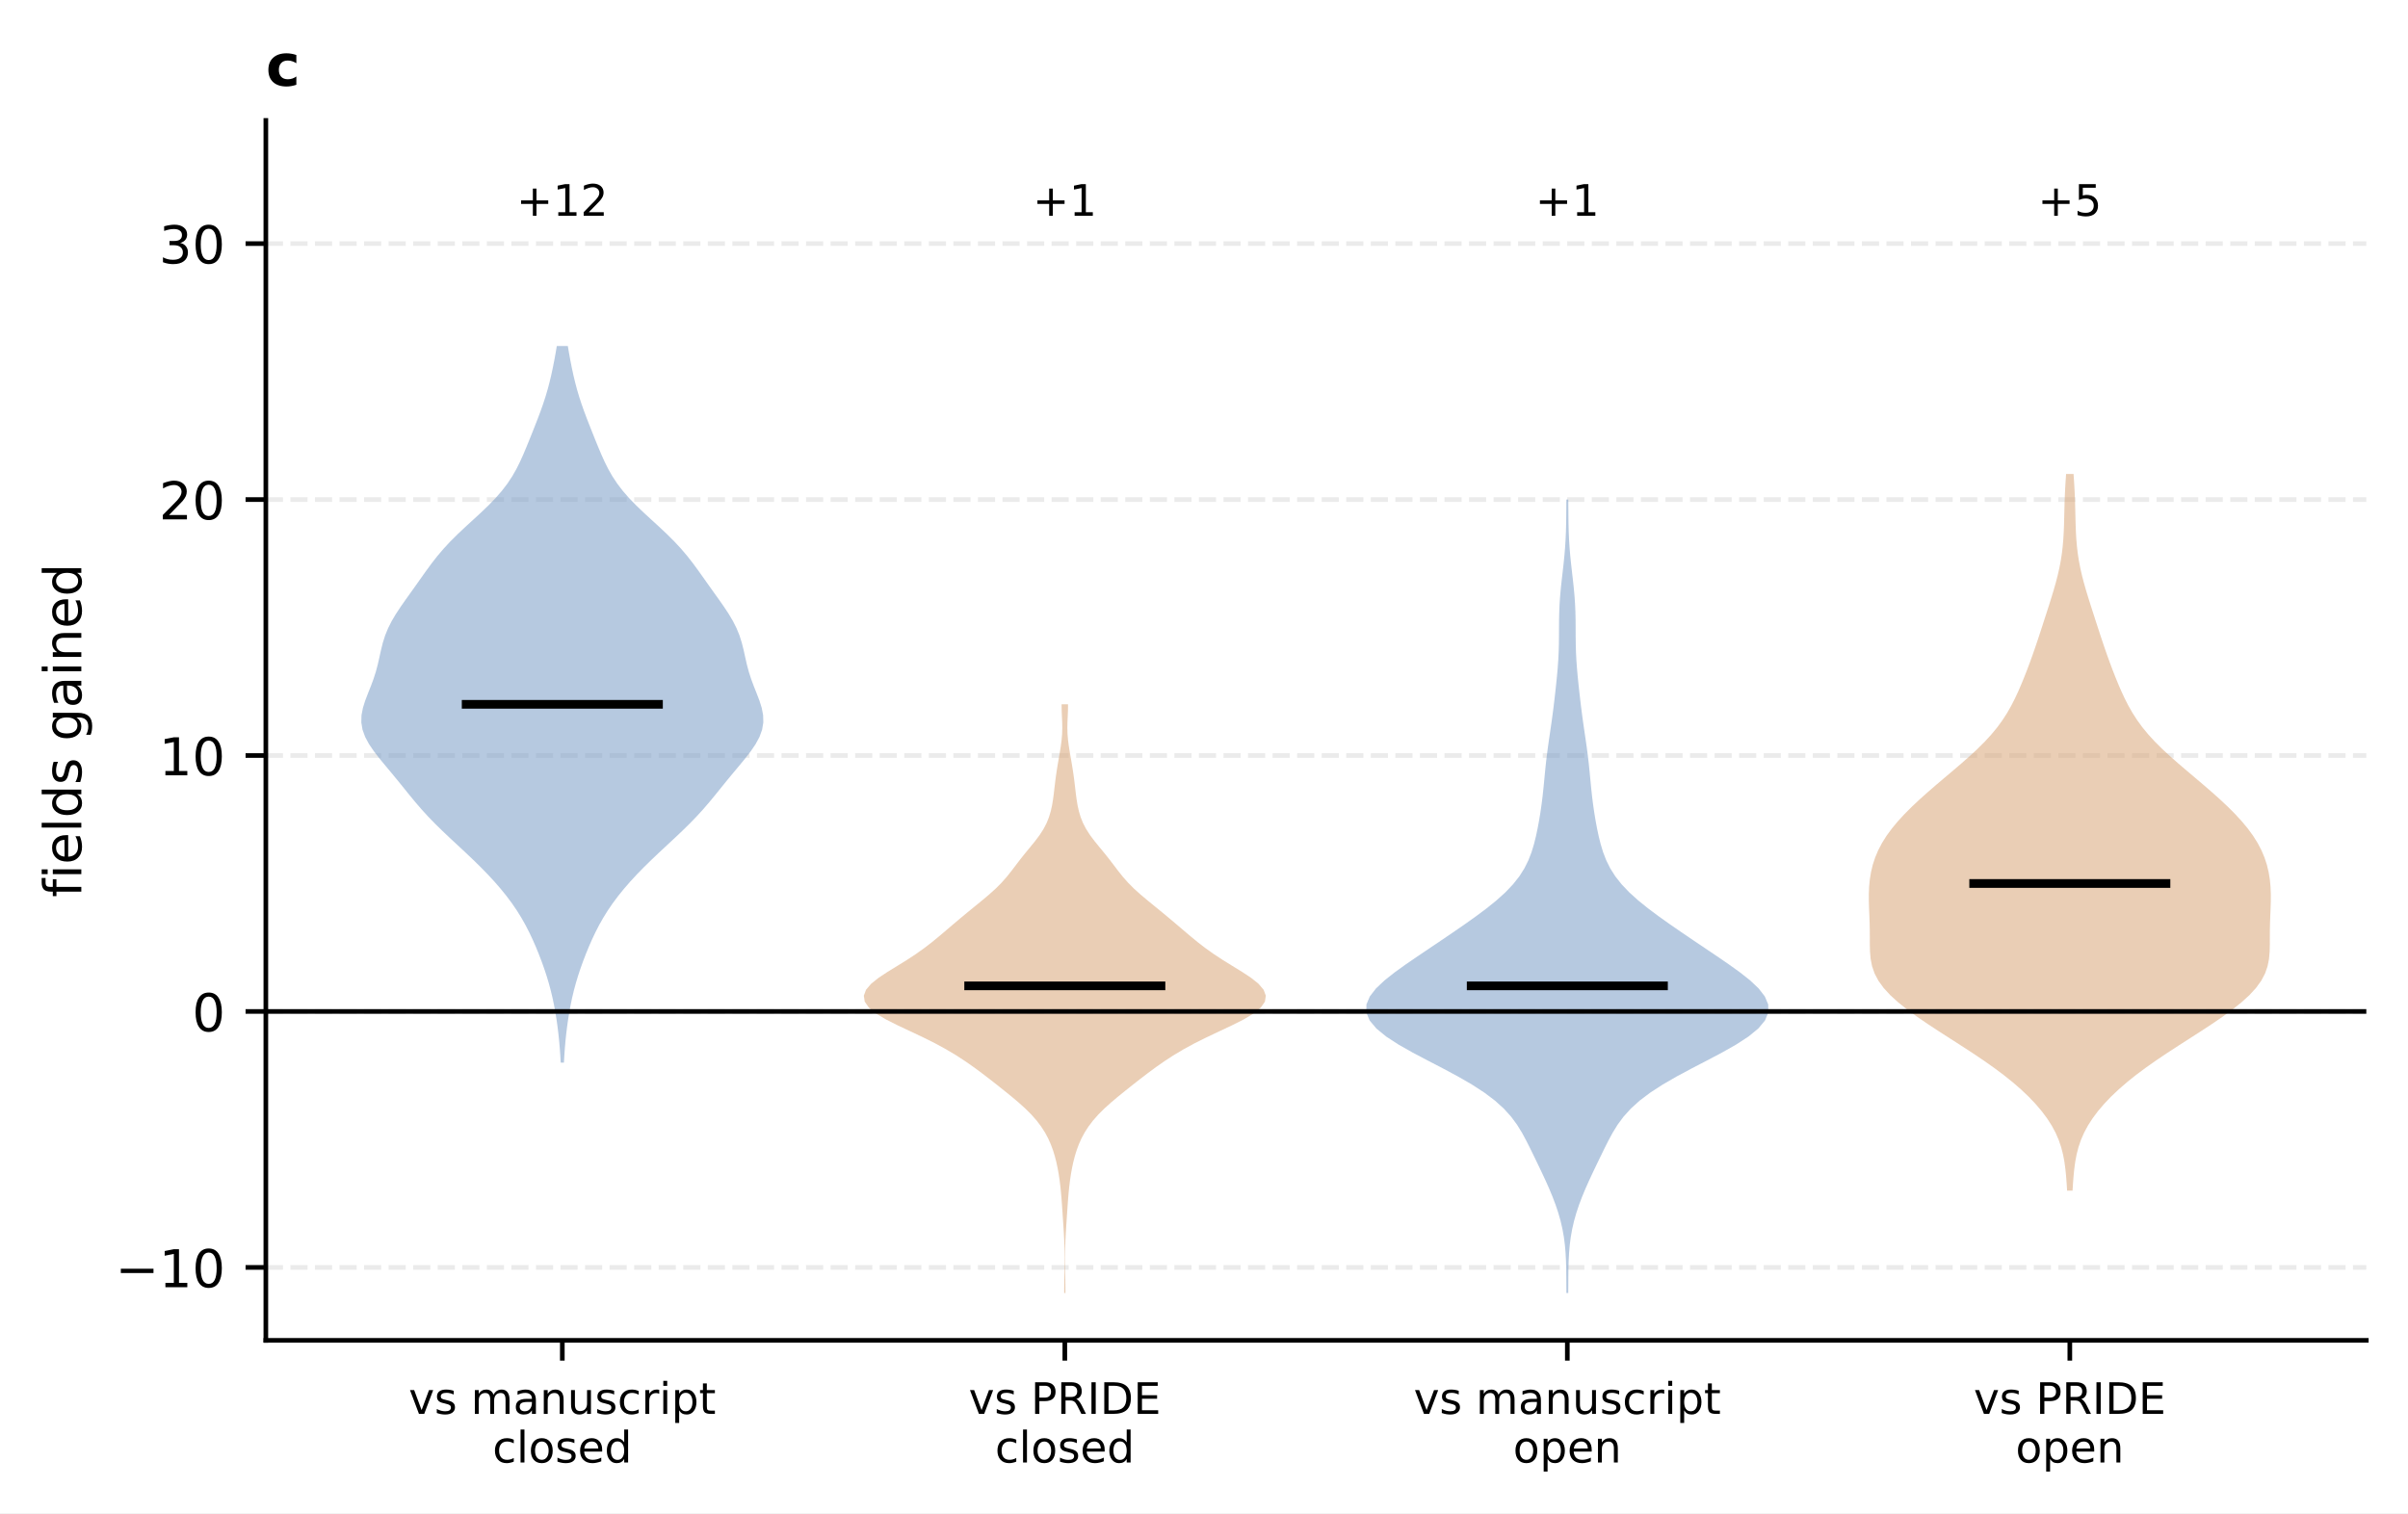
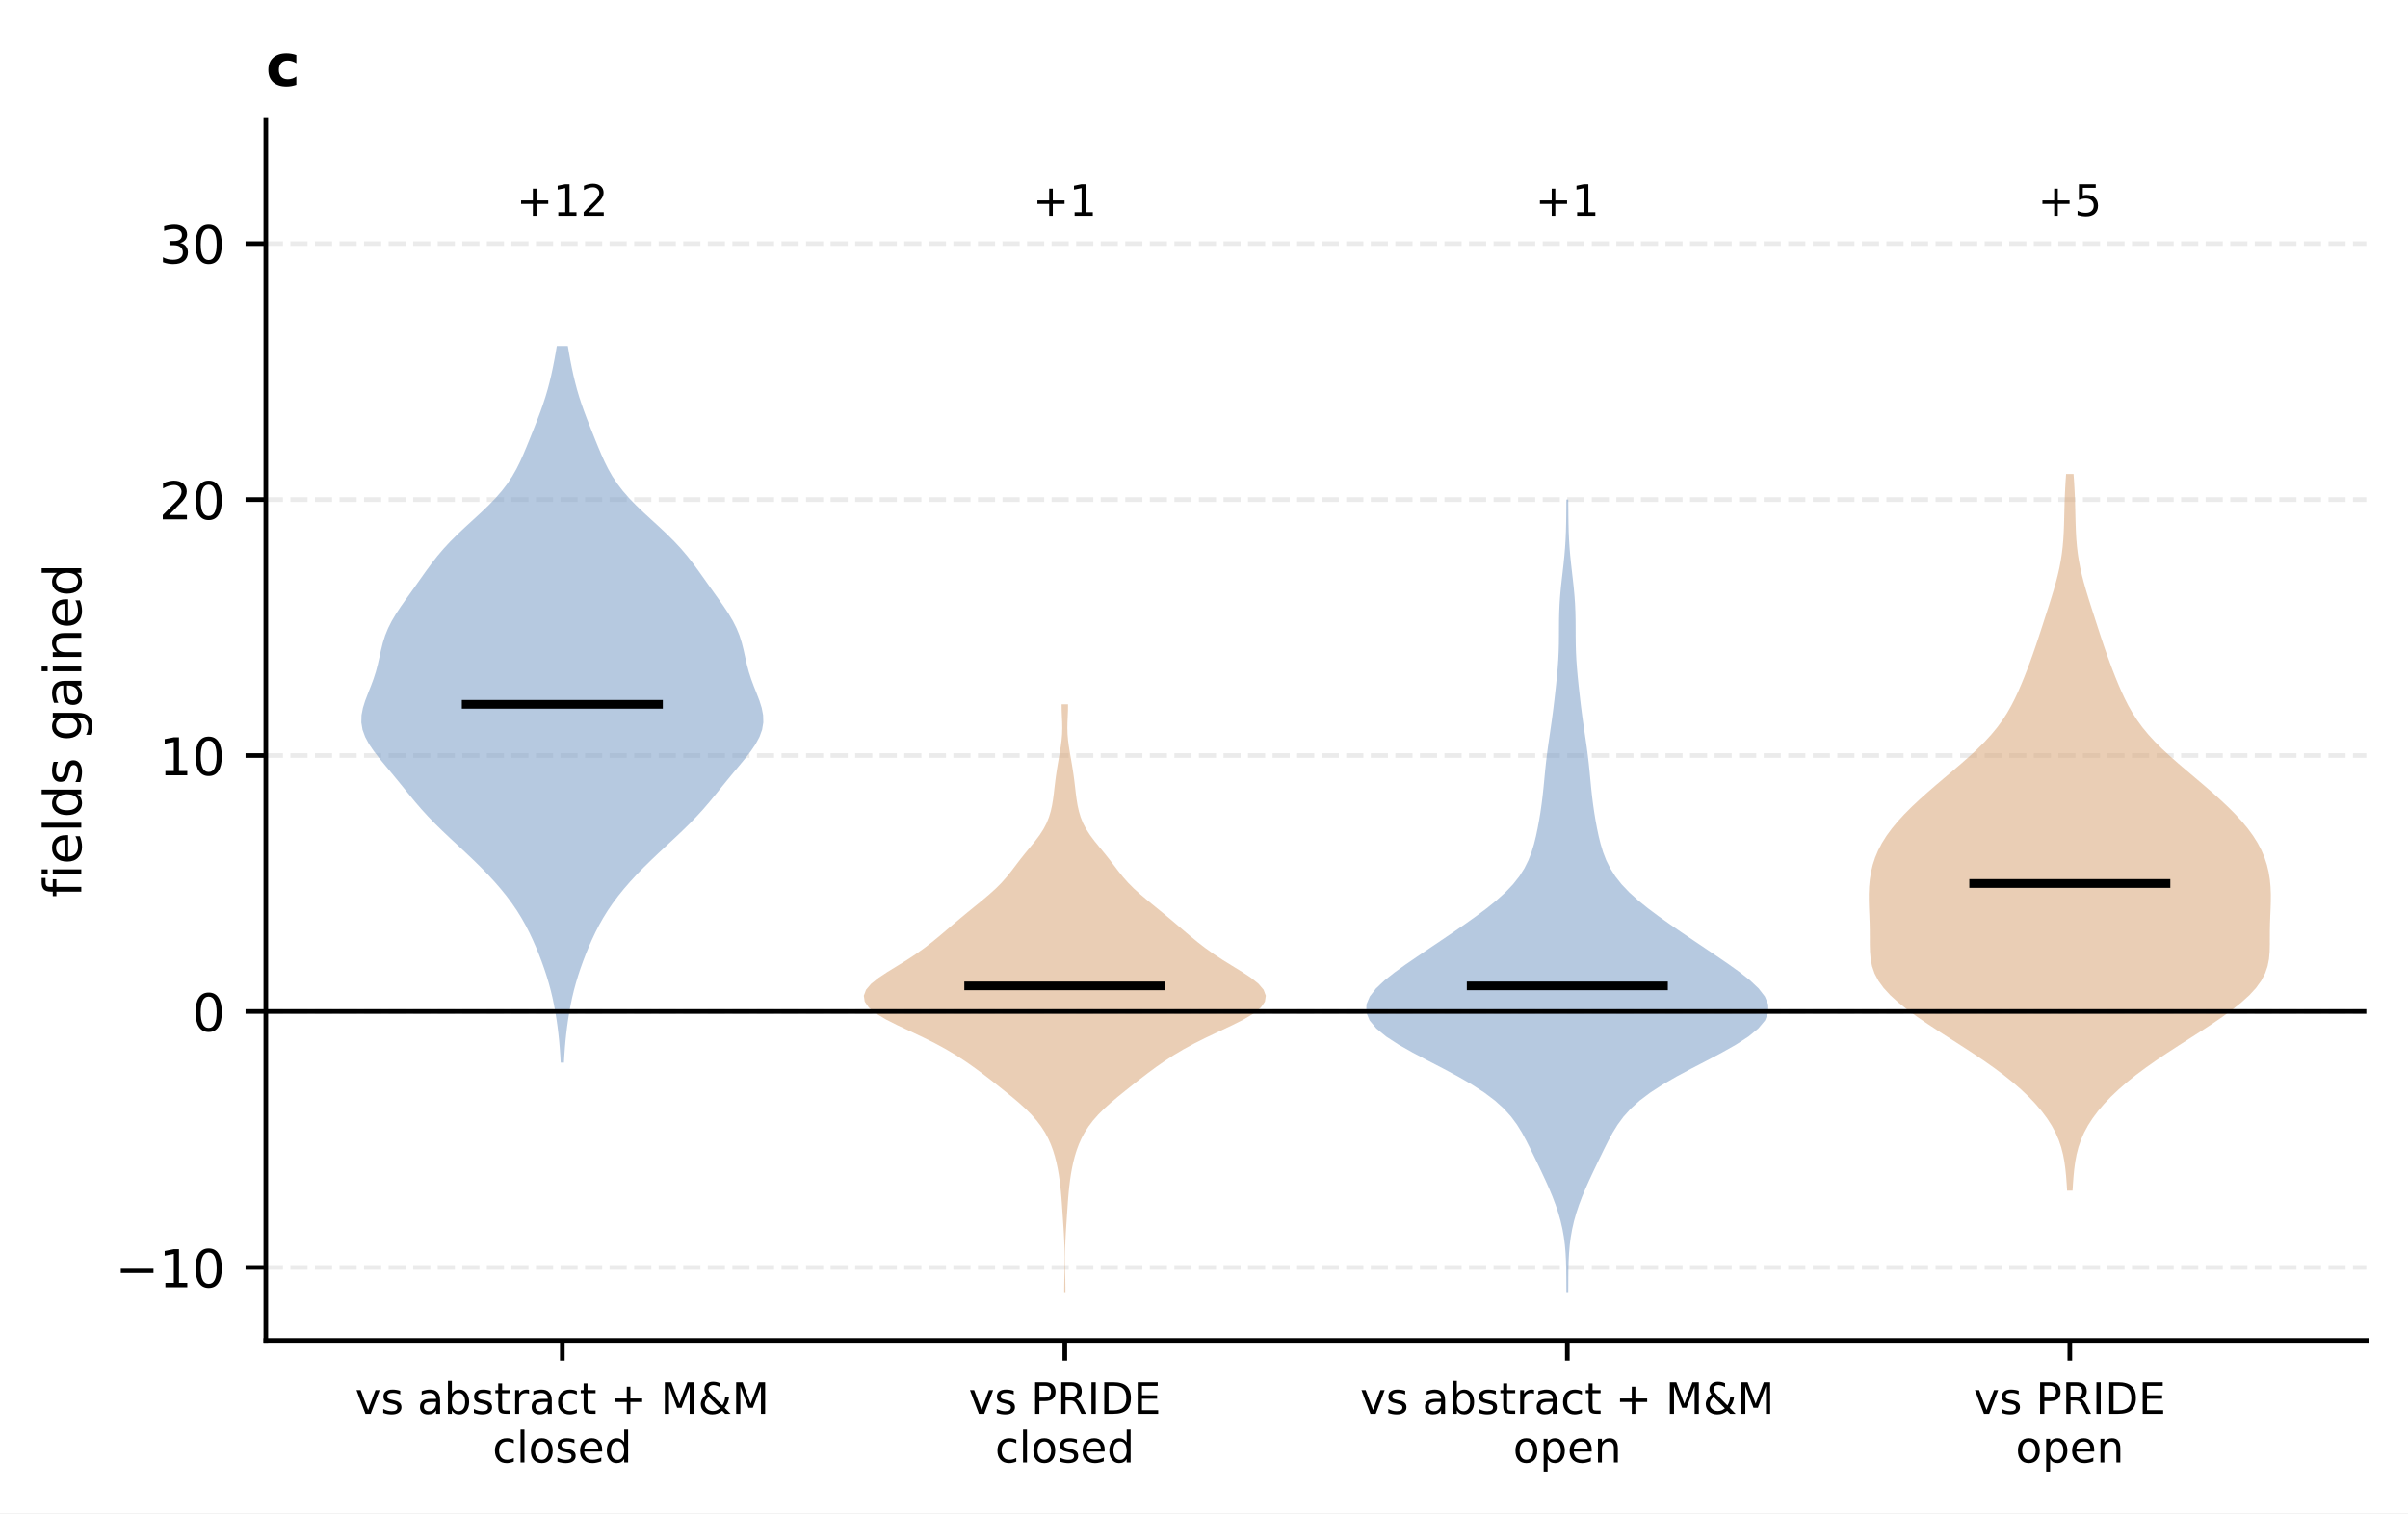
<svg xmlns="http://www.w3.org/2000/svg" xmlns:xlink="http://www.w3.org/1999/xlink" width="415.805pt" height="261.327pt" viewBox="0 0 415.805 261.327" version="1.1">
  <defs>
    <style type="text/css">*{stroke-linejoin: round; stroke-linecap: butt}</style>
  </defs>
  <g id="figure_1">
    <g id="patch_1">
      <path d="M 0 261.327  L 415.805 261.327  L 415.805 0  L 0 0  z " style="fill: #ffffff" />
    </g>
    <g id="axes_1">
      <g id="patch_2">
        <path d="M 45.905 231.47  L 408.605 231.47  L 408.605 20.798  L 45.905 20.798  z " style="fill: #ffffff" />
      </g>
      <g id="matplotlib.axis_1">
        <g id="xtick_1">
          <g id="line2d_1">
            <defs>
-               <path id="mb756de2752" d="M 0 0  L 0 3.5  " style="stroke: #000000; stroke-width: 0.8" />
+               <path id="mfea98fb57d" d="M 0 0  L 0 3.5  " style="stroke: #000000; stroke-width: 0.8" />
            </defs>
            <g>
-               <use xlink:href="#mb756de2752" x="97.099" y="231.47" style="stroke: #000000; stroke-width: 0.8" />
+               <use xlink:href="#mfea98fb57d" x="97.099" y="231.47" style="stroke: #000000; stroke-width: 0.8" />
            </g>
          </g>
          <g id="text_1">
-             <text style="font-size: 7.5px; font-family: 'DejaVu Sans'" transform="translate(70.58067 244.1693)">vs manuscript</text>
+             <text style="font-size: 7.5px; font-family: 'DejaVu Sans'" transform="translate(61.33868 244.1693)">vs abstract + M&amp;M</text>
            <text style="font-size: 7.5px; font-family: 'DejaVu Sans'" transform="translate(85.05918 252.5676)">closed</text>
          </g>
        </g>
        <g id="xtick_2">
          <g id="line2d_2">
            <g>
-               <use xlink:href="#mb756de2752" x="183.869" y="231.47" style="stroke: #000000; stroke-width: 0.8" />
+               <use xlink:href="#mfea98fb57d" x="183.869" y="231.47" style="stroke: #000000; stroke-width: 0.8" />
            </g>
          </g>
          <g id="text_2">
            <text style="font-size: 7.5px; font-family: 'DejaVu Sans'" transform="translate(167.2744 244.1693)">vs PRIDE</text>
            <text style="font-size: 7.5px; font-family: 'DejaVu Sans'" transform="translate(171.8295 252.5676)">closed</text>
          </g>
        </g>
        <g id="xtick_3">
          <g id="line2d_3">
            <g>
-               <use xlink:href="#mb756de2752" x="270.64" y="231.47" style="stroke: #000000; stroke-width: 0.8" />
+               <use xlink:href="#mfea98fb57d" x="270.64" y="231.47" style="stroke: #000000; stroke-width: 0.8" />
            </g>
          </g>
          <g id="text_3">
-             <text style="font-size: 7.5px; font-family: 'DejaVu Sans'" transform="translate(244.1213 244.1693)">vs manuscript</text>
+             <text style="font-size: 7.5px; font-family: 'DejaVu Sans'" transform="translate(234.8793 244.1693)">vs abstract + M&amp;M</text>
            <text style="font-size: 7.5px; font-family: 'DejaVu Sans'" transform="translate(261.2805 252.5676)">open</text>
          </g>
        </g>
        <g id="xtick_4">
          <g id="line2d_4">
            <g>
-               <use xlink:href="#mb756de2752" x="357.41" y="231.47" style="stroke: #000000; stroke-width: 0.8" />
+               <use xlink:href="#mfea98fb57d" x="357.41" y="231.47" style="stroke: #000000; stroke-width: 0.8" />
            </g>
          </g>
          <g id="text_4">
            <text style="font-size: 7.5px; font-family: 'DejaVu Sans'" transform="translate(340.8151 244.1693)">vs PRIDE</text>
            <text style="font-size: 7.5px; font-family: 'DejaVu Sans'" transform="translate(348.0509 252.5676)">open</text>
          </g>
        </g>
      </g>
      <g id="matplotlib.axis_2">
        <g id="ytick_1">
          <g id="line2d_5">
-             <path d="M 45.905 218.873  L 408.605 218.873  " clip-path="url(#pb478e5489c)" style="fill: none; stroke-dasharray: 2.96,1.28; stroke-dashoffset: 0; stroke: #b0b0b0; stroke-opacity: 0.25; stroke-width: 0.8" />
+             <path d="M 45.905 218.873  L 408.605 218.873  " clip-path="url(#p01c0d729db)" style="fill: none; stroke-dasharray: 2.96,1.28; stroke-dashoffset: 0; stroke: #b0b0b0; stroke-opacity: 0.25; stroke-width: 0.8" />
          </g>
          <g id="line2d_6">
            <defs>
-               <path id="m1249ea01e5" d="M 0 0  L -3.5 0  " style="stroke: #000000; stroke-width: 0.8" />
+               <path id="m5ca5ecc4c3" d="M 0 0  L -3.5 0  " style="stroke: #000000; stroke-width: 0.8" />
            </defs>
            <g>
-               <use xlink:href="#m1249ea01e5" x="45.905" y="218.873" style="stroke: #000000; stroke-width: 0.8" />
+               <use xlink:href="#m5ca5ecc4c3" x="45.905" y="218.873" style="stroke: #000000; stroke-width: 0.8" />
            </g>
          </g>
          <g id="text_5">
            <text style="font-size: 9px; font-family: 'DejaVu Sans'; text-anchor: end" x="38.905" y="222.293" transform="rotate(-0 38.90453 222.2925)">−10</text>
          </g>
        </g>
        <g id="ytick_2">
          <g id="line2d_7">
-             <path d="M 45.905 174.672  L 408.605 174.672  " clip-path="url(#pb478e5489c)" style="fill: none; stroke-dasharray: 2.96,1.28; stroke-dashoffset: 0; stroke: #b0b0b0; stroke-opacity: 0.25; stroke-width: 0.8" />
+             <path d="M 45.905 174.672  L 408.605 174.672  " clip-path="url(#p01c0d729db)" style="fill: none; stroke-dasharray: 2.96,1.28; stroke-dashoffset: 0; stroke: #b0b0b0; stroke-opacity: 0.25; stroke-width: 0.8" />
          </g>
          <g id="line2d_8">
            <g>
-               <use xlink:href="#m1249ea01e5" x="45.905" y="174.672" style="stroke: #000000; stroke-width: 0.8" />
+               <use xlink:href="#m5ca5ecc4c3" x="45.905" y="174.672" style="stroke: #000000; stroke-width: 0.8" />
            </g>
          </g>
          <g id="text_6">
            <text style="font-size: 9px; font-family: 'DejaVu Sans'; text-anchor: end" x="38.905" y="178.092" transform="rotate(-0 38.90453 178.0917)">0</text>
          </g>
        </g>
        <g id="ytick_3">
          <g id="line2d_9">
-             <path d="M 45.905 130.472  L 408.605 130.472  " clip-path="url(#pb478e5489c)" style="fill: none; stroke-dasharray: 2.96,1.28; stroke-dashoffset: 0; stroke: #b0b0b0; stroke-opacity: 0.25; stroke-width: 0.8" />
+             <path d="M 45.905 130.472  L 408.605 130.472  " clip-path="url(#p01c0d729db)" style="fill: none; stroke-dasharray: 2.96,1.28; stroke-dashoffset: 0; stroke: #b0b0b0; stroke-opacity: 0.25; stroke-width: 0.8" />
          </g>
          <g id="line2d_10">
            <g>
-               <use xlink:href="#m1249ea01e5" x="45.905" y="130.472" style="stroke: #000000; stroke-width: 0.8" />
+               <use xlink:href="#m5ca5ecc4c3" x="45.905" y="130.472" style="stroke: #000000; stroke-width: 0.8" />
            </g>
          </g>
          <g id="text_7">
            <text style="font-size: 9px; font-family: 'DejaVu Sans'; text-anchor: end" x="38.905" y="133.891" transform="rotate(-0 38.90453 133.8909)">10</text>
          </g>
        </g>
        <g id="ytick_4">
          <g id="line2d_11">
-             <path d="M 45.905 86.271  L 408.605 86.271  " clip-path="url(#pb478e5489c)" style="fill: none; stroke-dasharray: 2.96,1.28; stroke-dashoffset: 0; stroke: #b0b0b0; stroke-opacity: 0.25; stroke-width: 0.8" />
+             <path d="M 45.905 86.271  L 408.605 86.271  " clip-path="url(#p01c0d729db)" style="fill: none; stroke-dasharray: 2.96,1.28; stroke-dashoffset: 0; stroke: #b0b0b0; stroke-opacity: 0.25; stroke-width: 0.8" />
          </g>
          <g id="line2d_12">
            <g>
-               <use xlink:href="#m1249ea01e5" x="45.905" y="86.271" style="stroke: #000000; stroke-width: 0.8" />
+               <use xlink:href="#m5ca5ecc4c3" x="45.905" y="86.271" style="stroke: #000000; stroke-width: 0.8" />
            </g>
          </g>
          <g id="text_8">
            <text style="font-size: 9px; font-family: 'DejaVu Sans'; text-anchor: end" x="38.905" y="89.69" transform="rotate(-0 38.90453 89.69015)">20</text>
          </g>
        </g>
        <g id="ytick_5">
          <g id="line2d_13">
-             <path d="M 45.905 42.07  L 408.605 42.07  " clip-path="url(#pb478e5489c)" style="fill: none; stroke-dasharray: 2.96,1.28; stroke-dashoffset: 0; stroke: #b0b0b0; stroke-opacity: 0.25; stroke-width: 0.8" />
+             <path d="M 45.905 42.07  L 408.605 42.07  " clip-path="url(#p01c0d729db)" style="fill: none; stroke-dasharray: 2.96,1.28; stroke-dashoffset: 0; stroke: #b0b0b0; stroke-opacity: 0.25; stroke-width: 0.8" />
          </g>
          <g id="line2d_14">
            <g>
-               <use xlink:href="#m1249ea01e5" x="45.905" y="42.07" style="stroke: #000000; stroke-width: 0.8" />
+               <use xlink:href="#m5ca5ecc4c3" x="45.905" y="42.07" style="stroke: #000000; stroke-width: 0.8" />
            </g>
          </g>
          <g id="text_9">
            <text style="font-size: 9px; font-family: 'DejaVu Sans'; text-anchor: end" x="38.905" y="45.489" transform="rotate(-0 38.90453 45.48936)">30</text>
          </g>
        </g>
        <g id="text_10">
          <text style="font-size: 9px; font-family: 'DejaVu Sans'; text-anchor: middle" x="14.039" y="126.134" transform="rotate(-90 14.03859 126.1344)">fields gained</text>
        </g>
      </g>
      <g id="FillBetweenPolyCollection_1">
-         <path d="M 97.377 183.513  L 96.821 183.513  L 96.75 182.262  L 96.661 181.012  L 96.553 179.762  L 96.422 178.512  L 96.269 177.262  L 96.092 176.012  L 95.889 174.762  L 95.657 173.512  L 95.393 172.261  L 95.093 171.011  L 94.755 169.761  L 94.379 168.511  L 93.965 167.261  L 93.517 166.011  L 93.037 164.761  L 92.526 163.511  L 91.978 162.26  L 91.388 161.01  L 90.745 159.76  L 90.04 158.51  L 89.264 157.26  L 88.412 156.01  L 87.48 154.76  L 86.47 153.51  L 85.385 152.26  L 84.229 151.009  L 83.009 149.759  L 81.735 148.509  L 80.418 147.259  L 79.077 146.009  L 77.733 144.759  L 76.41 143.509  L 75.134 142.259  L 73.921 141.008  L 72.779 139.758  L 71.703 138.508  L 70.673 137.258  L 69.664 136.008  L 68.65 134.758  L 67.619 133.508  L 66.574 132.258  L 65.544 131.007  L 64.574 129.757  L 63.723 128.507  L 63.049 127.257  L 62.597 126.007  L 62.391 124.757  L 62.424 123.507  L 62.664 122.257  L 63.056 121.006  L 63.534 119.756  L 64.032 118.506  L 64.497 117.256  L 64.899 116.006  L 65.232 114.756  L 65.516 113.506  L 65.791 112.256  L 66.104 111.005  L 66.498 109.755  L 67.005 108.505  L 67.635 107.255  L 68.377 106.005  L 69.204 104.755  L 70.081 103.505  L 70.975 102.255  L 71.867 101.004  L 72.751 99.754  L 73.641 98.504  L 74.56 97.254  L 75.539 96.004  L 76.602 94.754  L 77.763 93.504  L 79.019 92.254  L 80.347 91.003  L 81.713 89.753  L 83.07 88.503  L 84.373 87.253  L 85.582 86.003  L 86.67 84.753  L 87.626 83.503  L 88.452 82.253  L 89.165 81.002  L 89.79 79.752  L 90.354 78.502  L 90.881 77.252  L 91.39 76.002  L 91.891 74.752  L 92.387 73.502  L 92.874 72.252  L 93.344 71.001  L 93.786 69.751  L 94.194 68.501  L 94.563 67.251  L 94.894 66.001  L 95.192 64.751  L 95.461 63.501  L 95.708 62.251  L 95.937 61.001  L 96.147 59.75  L 98.051 59.75  L 98.051 59.75  L 98.262 61.001  L 98.49 62.251  L 98.737 63.501  L 99.006 64.751  L 99.304 66.001  L 99.635 67.251  L 100.004 68.501  L 100.412 69.751  L 100.854 71.001  L 101.324 72.252  L 101.811 73.502  L 102.307 74.752  L 102.808 76.002  L 103.317 77.252  L 103.844 78.502  L 104.408 79.752  L 105.033 81.002  L 105.746 82.253  L 106.572 83.503  L 107.528 84.753  L 108.616 86.003  L 109.825 87.253  L 111.128 88.503  L 112.485 89.753  L 113.851 91.003  L 115.179 92.254  L 116.435 93.504  L 117.596 94.754  L 118.659 96.004  L 119.638 97.254  L 120.557 98.504  L 121.447 99.754  L 122.331 101.004  L 123.223 102.255  L 124.118 103.505  L 124.994 104.755  L 125.821 106.005  L 126.563 107.255  L 127.193 108.505  L 127.7 109.755  L 128.094 111.005  L 128.407 112.256  L 128.682 113.506  L 128.966 114.756  L 129.299 116.006  L 129.701 117.256  L 130.166 118.506  L 130.664 119.756  L 131.142 121.006  L 131.534 122.257  L 131.774 123.507  L 131.807 124.757  L 131.601 126.007  L 131.149 127.257  L 130.475 128.507  L 129.624 129.757  L 128.654 131.007  L 127.624 132.258  L 126.579 133.508  L 125.548 134.758  L 124.534 136.008  L 123.525 137.258  L 122.495 138.508  L 121.419 139.758  L 120.277 141.008  L 119.064 142.259  L 117.788 143.509  L 116.465 144.759  L 115.121 146.009  L 113.78 147.259  L 112.463 148.509  L 111.189 149.759  L 109.969 151.009  L 108.813 152.26  L 107.728 153.51  L 106.718 154.76  L 105.786 156.01  L 104.934 157.26  L 104.158 158.51  L 103.453 159.76  L 102.811 161.01  L 102.22 162.26  L 101.672 163.511  L 101.161 164.761  L 100.681 166.011  L 100.233 167.261  L 99.819 168.511  L 99.443 169.761  L 99.105 171.011  L 98.805 172.261  L 98.541 173.512  L 98.309 174.762  L 98.106 176.012  L 97.929 177.262  L 97.776 178.512  L 97.645 179.762  L 97.537 181.012  L 97.449 182.262  L 97.377 183.513  z " clip-path="url(#pb478e5489c)" style="fill: #7a9cc6; fill-opacity: 0.55" />
+         <path d="M 97.377 183.513  L 96.821 183.513  L 96.75 182.262  L 96.661 181.012  L 96.553 179.762  L 96.422 178.512  L 96.269 177.262  L 96.092 176.012  L 95.889 174.762  L 95.657 173.512  L 95.393 172.261  L 95.093 171.011  L 94.755 169.761  L 94.379 168.511  L 93.965 167.261  L 93.517 166.011  L 93.037 164.761  L 92.526 163.511  L 91.978 162.26  L 91.388 161.01  L 90.745 159.76  L 90.04 158.51  L 89.264 157.26  L 88.412 156.01  L 87.48 154.76  L 86.47 153.51  L 85.385 152.26  L 84.229 151.009  L 83.009 149.759  L 81.735 148.509  L 80.418 147.259  L 79.077 146.009  L 77.733 144.759  L 76.41 143.509  L 75.134 142.259  L 73.921 141.008  L 72.779 139.758  L 71.703 138.508  L 70.673 137.258  L 69.664 136.008  L 68.65 134.758  L 67.619 133.508  L 66.574 132.258  L 65.544 131.007  L 64.574 129.757  L 63.723 128.507  L 63.049 127.257  L 62.597 126.007  L 62.391 124.757  L 62.424 123.507  L 62.664 122.257  L 63.056 121.006  L 63.534 119.756  L 64.032 118.506  L 64.497 117.256  L 64.899 116.006  L 65.232 114.756  L 65.516 113.506  L 65.791 112.256  L 66.104 111.005  L 66.498 109.755  L 67.005 108.505  L 67.635 107.255  L 68.377 106.005  L 69.204 104.755  L 70.081 103.505  L 70.975 102.255  L 71.867 101.004  L 72.751 99.754  L 73.641 98.504  L 74.56 97.254  L 75.539 96.004  L 76.602 94.754  L 77.763 93.504  L 79.019 92.254  L 80.347 91.003  L 81.713 89.753  L 83.07 88.503  L 84.373 87.253  L 85.582 86.003  L 86.67 84.753  L 87.626 83.503  L 88.452 82.253  L 89.165 81.002  L 89.79 79.752  L 90.354 78.502  L 90.881 77.252  L 91.39 76.002  L 91.891 74.752  L 92.387 73.502  L 92.874 72.252  L 93.344 71.001  L 93.786 69.751  L 94.194 68.501  L 94.563 67.251  L 94.894 66.001  L 95.192 64.751  L 95.461 63.501  L 95.708 62.251  L 95.937 61.001  L 96.147 59.75  L 98.051 59.75  L 98.051 59.75  L 98.262 61.001  L 98.49 62.251  L 98.737 63.501  L 99.006 64.751  L 99.304 66.001  L 99.635 67.251  L 100.004 68.501  L 100.412 69.751  L 100.854 71.001  L 101.324 72.252  L 101.811 73.502  L 102.307 74.752  L 102.808 76.002  L 103.317 77.252  L 103.844 78.502  L 104.408 79.752  L 105.033 81.002  L 105.746 82.253  L 106.572 83.503  L 107.528 84.753  L 108.616 86.003  L 109.825 87.253  L 111.128 88.503  L 112.485 89.753  L 113.851 91.003  L 115.179 92.254  L 116.435 93.504  L 117.596 94.754  L 118.659 96.004  L 119.638 97.254  L 120.557 98.504  L 121.447 99.754  L 122.331 101.004  L 123.223 102.255  L 124.118 103.505  L 124.994 104.755  L 125.821 106.005  L 126.563 107.255  L 127.193 108.505  L 127.7 109.755  L 128.094 111.005  L 128.407 112.256  L 128.682 113.506  L 128.966 114.756  L 129.299 116.006  L 129.701 117.256  L 130.166 118.506  L 130.664 119.756  L 131.142 121.006  L 131.534 122.257  L 131.774 123.507  L 131.807 124.757  L 131.601 126.007  L 131.149 127.257  L 130.475 128.507  L 129.624 129.757  L 128.654 131.007  L 127.624 132.258  L 126.579 133.508  L 125.548 134.758  L 124.534 136.008  L 123.525 137.258  L 122.495 138.508  L 121.419 139.758  L 120.277 141.008  L 119.064 142.259  L 117.788 143.509  L 116.465 144.759  L 115.121 146.009  L 113.78 147.259  L 112.463 148.509  L 111.189 149.759  L 109.969 151.009  L 108.813 152.26  L 107.728 153.51  L 106.718 154.76  L 105.786 156.01  L 104.934 157.26  L 104.158 158.51  L 103.453 159.76  L 102.811 161.01  L 102.22 162.26  L 101.672 163.511  L 101.161 164.761  L 100.681 166.011  L 100.233 167.261  L 99.819 168.511  L 99.443 169.761  L 99.105 171.011  L 98.805 172.261  L 98.541 173.512  L 98.309 174.762  L 98.106 176.012  L 97.929 177.262  L 97.776 178.512  L 97.645 179.762  L 97.537 181.012  L 97.449 182.262  L 97.377 183.513  z " clip-path="url(#p01c0d729db)" style="fill: #7a9cc6; fill-opacity: 0.55" />
      </g>
      <g id="FillBetweenPolyCollection_2">
-         <path d="M 183.978 223.293  L 183.761 223.293  L 183.766 222.266  L 183.78 221.24  L 183.799 220.213  L 183.818 219.186  L 183.83 218.159  L 183.833 217.132  L 183.823 216.105  L 183.798 215.078  L 183.758 214.051  L 183.705 213.024  L 183.642 211.998  L 183.574 210.971  L 183.505 209.944  L 183.436 208.917  L 183.366 207.89  L 183.288 206.863  L 183.199 205.836  L 183.093 204.809  L 182.965 203.782  L 182.812 202.756  L 182.628 201.729  L 182.409 200.702  L 182.146 199.675  L 181.83 198.648  L 181.449 197.621  L 180.991 196.594  L 180.439 195.567  L 179.78 194.54  L 179.002 193.514  L 178.098 192.487  L 177.069 191.46  L 175.931 190.433  L 174.714 189.406  L 173.448 188.379  L 172.158 187.352  L 170.847 186.325  L 169.505 185.298  L 168.112 184.272  L 166.643 183.245  L 165.063 182.218  L 163.338 181.191  L 161.444 180.164  L 159.388 179.137  L 157.217 178.11  L 155.033 177.083  L 152.994 176.056  L 151.278 175.03  L 150.026 174.003  L 149.316 172.976  L 149.161 171.949  L 149.544 170.922  L 150.419 169.895  L 151.701 168.868  L 153.253 167.841  L 154.924 166.815  L 156.582 165.788  L 158.148 164.761  L 159.592 163.734  L 160.923 162.707  L 162.174 161.68  L 163.386 160.653  L 164.59 159.626  L 165.806 158.599  L 167.042 157.573  L 168.299 156.546  L 169.558 155.519  L 170.781 154.492  L 171.92 153.465  L 172.945 152.438  L 173.852 151.411  L 174.671 150.384  L 175.449 149.357  L 176.234 148.331  L 177.055 147.304  L 177.903 146.277  L 178.739 145.25  L 179.509 144.223  L 180.173 143.196  L 180.711 142.169  L 181.126 141.142  L 181.436 140.115  L 181.664 139.089  L 181.835 138.062  L 181.969 137.035  L 182.089 136.008  L 182.211 134.981  L 182.346 133.954  L 182.497 132.927  L 182.665 131.9  L 182.842 130.873  L 183.019 129.847  L 183.182 128.82  L 183.314 127.793  L 183.4 126.766  L 183.431 125.739  L 183.412 124.712  L 183.367 123.685  L 183.325 122.658  L 183.314 121.631  L 184.425 121.631  L 184.425 121.631  L 184.414 122.658  L 184.372 123.685  L 184.326 124.712  L 184.308 125.739  L 184.339 126.766  L 184.424 127.793  L 184.557 128.82  L 184.72 129.847  L 184.897 130.873  L 185.074 131.9  L 185.241 132.927  L 185.393 133.954  L 185.528 134.981  L 185.649 136.008  L 185.769 137.035  L 185.904 138.062  L 186.075 139.089  L 186.303 140.115  L 186.613 141.142  L 187.028 142.169  L 187.566 143.196  L 188.229 144.223  L 189 145.25  L 189.835 146.277  L 190.683 147.304  L 191.504 148.331  L 192.29 149.357  L 193.068 150.384  L 193.886 151.411  L 194.794 152.438  L 195.819 153.465  L 196.958 154.492  L 198.181 155.519  L 199.44 156.546  L 200.697 157.573  L 201.933 158.599  L 203.149 159.626  L 204.353 160.653  L 205.565 161.68  L 206.816 162.707  L 208.147 163.734  L 209.591 164.761  L 211.157 165.788  L 212.815 166.815  L 214.485 167.841  L 216.038 168.868  L 217.319 169.895  L 218.195 170.922  L 218.577 171.949  L 218.423 172.976  L 217.712 174.003  L 216.461 175.03  L 214.745 176.056  L 212.706 177.083  L 210.522 178.11  L 208.351 179.137  L 206.294 180.164  L 204.401 181.191  L 202.676 182.218  L 201.096 183.245  L 199.627 184.272  L 198.234 185.298  L 196.891 186.325  L 195.581 187.352  L 194.29 188.379  L 193.025 189.406  L 191.807 190.433  L 190.67 191.46  L 189.641 192.487  L 188.737 193.514  L 187.959 194.54  L 187.3 195.567  L 186.748 196.594  L 186.289 197.621  L 185.909 198.648  L 185.593 199.675  L 185.33 200.702  L 185.111 201.729  L 184.927 202.756  L 184.773 203.782  L 184.646 204.809  L 184.539 205.836  L 184.45 206.863  L 184.373 207.89  L 184.302 208.917  L 184.233 209.944  L 184.165 210.971  L 184.097 211.998  L 184.034 213.024  L 183.981 214.051  L 183.941 215.078  L 183.916 216.105  L 183.906 217.132  L 183.908 218.159  L 183.921 219.186  L 183.939 220.213  L 183.958 221.24  L 183.973 222.266  L 183.978 223.293  z " clip-path="url(#pb478e5489c)" style="fill: #d9a679; fill-opacity: 0.55" />
+         <path d="M 183.978 223.293  L 183.761 223.293  L 183.766 222.266  L 183.78 221.24  L 183.799 220.213  L 183.818 219.186  L 183.83 218.159  L 183.833 217.132  L 183.823 216.105  L 183.798 215.078  L 183.758 214.051  L 183.705 213.024  L 183.642 211.998  L 183.574 210.971  L 183.505 209.944  L 183.436 208.917  L 183.366 207.89  L 183.288 206.863  L 183.199 205.836  L 183.093 204.809  L 182.965 203.782  L 182.812 202.756  L 182.628 201.729  L 182.409 200.702  L 182.146 199.675  L 181.83 198.648  L 181.449 197.621  L 180.991 196.594  L 180.439 195.567  L 179.78 194.54  L 179.002 193.514  L 178.098 192.487  L 177.069 191.46  L 175.931 190.433  L 174.714 189.406  L 173.448 188.379  L 172.158 187.352  L 170.847 186.325  L 169.505 185.298  L 168.112 184.272  L 166.643 183.245  L 165.063 182.218  L 163.338 181.191  L 161.444 180.164  L 159.388 179.137  L 157.217 178.11  L 155.033 177.083  L 152.994 176.056  L 151.278 175.03  L 150.026 174.003  L 149.316 172.976  L 149.161 171.949  L 149.544 170.922  L 150.419 169.895  L 151.701 168.868  L 153.253 167.841  L 154.924 166.815  L 156.582 165.788  L 158.148 164.761  L 159.592 163.734  L 160.923 162.707  L 162.174 161.68  L 163.386 160.653  L 164.59 159.626  L 165.806 158.599  L 167.042 157.573  L 168.299 156.546  L 169.558 155.519  L 170.781 154.492  L 171.92 153.465  L 172.945 152.438  L 173.852 151.411  L 174.671 150.384  L 175.449 149.357  L 176.234 148.331  L 177.055 147.304  L 177.903 146.277  L 178.739 145.25  L 179.509 144.223  L 180.173 143.196  L 180.711 142.169  L 181.126 141.142  L 181.436 140.115  L 181.664 139.089  L 181.835 138.062  L 181.969 137.035  L 182.089 136.008  L 182.211 134.981  L 182.346 133.954  L 182.497 132.927  L 182.665 131.9  L 182.842 130.873  L 183.019 129.847  L 183.182 128.82  L 183.314 127.793  L 183.4 126.766  L 183.431 125.739  L 183.412 124.712  L 183.367 123.685  L 183.325 122.658  L 183.314 121.631  L 184.425 121.631  L 184.425 121.631  L 184.414 122.658  L 184.372 123.685  L 184.326 124.712  L 184.308 125.739  L 184.339 126.766  L 184.424 127.793  L 184.557 128.82  L 184.72 129.847  L 184.897 130.873  L 185.074 131.9  L 185.241 132.927  L 185.393 133.954  L 185.528 134.981  L 185.649 136.008  L 185.769 137.035  L 185.904 138.062  L 186.075 139.089  L 186.303 140.115  L 186.613 141.142  L 187.028 142.169  L 187.566 143.196  L 188.229 144.223  L 189 145.25  L 189.835 146.277  L 190.683 147.304  L 191.504 148.331  L 192.29 149.357  L 193.068 150.384  L 193.886 151.411  L 194.794 152.438  L 195.819 153.465  L 196.958 154.492  L 198.181 155.519  L 199.44 156.546  L 200.697 157.573  L 201.933 158.599  L 203.149 159.626  L 204.353 160.653  L 205.565 161.68  L 206.816 162.707  L 208.147 163.734  L 209.591 164.761  L 211.157 165.788  L 212.815 166.815  L 214.485 167.841  L 216.038 168.868  L 217.319 169.895  L 218.195 170.922  L 218.577 171.949  L 218.423 172.976  L 217.712 174.003  L 216.461 175.03  L 214.745 176.056  L 212.706 177.083  L 210.522 178.11  L 208.351 179.137  L 206.294 180.164  L 204.401 181.191  L 202.676 182.218  L 201.096 183.245  L 199.627 184.272  L 198.234 185.298  L 196.891 186.325  L 195.581 187.352  L 194.29 188.379  L 193.025 189.406  L 191.807 190.433  L 190.67 191.46  L 189.641 192.487  L 188.737 193.514  L 187.959 194.54  L 187.3 195.567  L 186.748 196.594  L 186.289 197.621  L 185.909 198.648  L 185.593 199.675  L 185.33 200.702  L 185.111 201.729  L 184.927 202.756  L 184.773 203.782  L 184.646 204.809  L 184.539 205.836  L 184.45 206.863  L 184.373 207.89  L 184.302 208.917  L 184.233 209.944  L 184.165 210.971  L 184.097 211.998  L 184.034 213.024  L 183.981 214.051  L 183.941 215.078  L 183.916 216.105  L 183.906 217.132  L 183.908 218.159  L 183.921 219.186  L 183.939 220.213  L 183.958 221.24  L 183.973 222.266  L 183.978 223.293  z " clip-path="url(#p01c0d729db)" style="fill: #d9a679; fill-opacity: 0.55" />
      </g>
      <g id="FillBetweenPolyCollection_3">
-         <path d="M 270.801 223.293  L 270.478 223.293  L 270.472 221.909  L 270.464 220.525  L 270.447 219.141  L 270.41 217.757  L 270.338 216.373  L 270.219 214.989  L 270.04 213.605  L 269.793 212.221  L 269.473 210.837  L 269.079 209.453  L 268.617 208.069  L 268.094 206.685  L 267.519 205.3  L 266.903 203.916  L 266.258 202.532  L 265.597 201.148  L 264.929 199.764  L 264.254 198.38  L 263.558 196.996  L 262.809 195.612  L 261.955 194.228  L 260.935 192.844  L 259.685 191.46  L 258.156 190.076  L 256.323 188.692  L 254.191 187.308  L 251.799 185.924  L 249.219 184.539  L 246.554 183.155  L 243.93 181.771  L 241.485 180.387  L 239.357 179.003  L 237.667 177.619  L 236.507 176.235  L 235.932 174.851  L 235.95 173.467  L 236.531 172.083  L 237.602 170.699  L 239.065 169.315  L 240.813 167.931  L 242.739 166.547  L 244.759 165.163  L 246.814 163.778  L 248.871 162.394  L 250.91 161.01  L 252.915 159.626  L 254.862 158.242  L 256.714 156.858  L 258.426 155.474  L 259.957 154.09  L 261.273 152.706  L 262.365 151.322  L 263.239 149.938  L 263.925 148.554  L 264.458 147.17  L 264.88 145.786  L 265.224 144.402  L 265.517 143.018  L 265.774 141.633  L 266.001 140.249  L 266.199 138.865  L 266.371 137.481  L 266.52 136.097  L 266.655 134.713  L 266.787 133.329  L 266.929 131.945  L 267.089 130.561  L 267.269 129.177  L 267.465 127.793  L 267.669 126.409  L 267.871 125.025  L 268.063 123.641  L 268.242 122.257  L 268.409 120.872  L 268.567 119.488  L 268.717 118.104  L 268.856 116.72  L 268.979 115.336  L 269.078 113.952  L 269.146 112.568  L 269.185 111.184  L 269.2 109.8  L 269.204 108.416  L 269.214 107.032  L 269.245 105.648  L 269.306 104.264  L 269.402 102.88  L 269.529 101.496  L 269.679 100.112  L 269.839 98.727  L 269.995 97.343  L 270.135 95.959  L 270.252 94.575  L 270.339 93.191  L 270.398 91.807  L 270.434 90.423  L 270.453 89.039  L 270.464 87.655  L 270.473 86.271  L 270.806 86.271  L 270.806 86.271  L 270.816 87.655  L 270.827 89.039  L 270.846 90.423  L 270.881 91.807  L 270.94 93.191  L 271.028 94.575  L 271.144 95.959  L 271.285 97.343  L 271.441 98.727  L 271.601 100.112  L 271.75 101.496  L 271.878 102.88  L 271.974 104.264  L 272.035 105.648  L 272.065 107.032  L 272.075 108.416  L 272.08 109.8  L 272.095 111.184  L 272.133 112.568  L 272.202 113.952  L 272.3 115.336  L 272.423 116.72  L 272.563 118.104  L 272.713 119.488  L 272.871 120.872  L 273.038 122.257  L 273.217 123.641  L 273.408 125.025  L 273.61 126.409  L 273.814 127.793  L 274.011 129.177  L 274.191 130.561  L 274.351 131.945  L 274.492 133.329  L 274.625 134.713  L 274.759 136.097  L 274.908 137.481  L 275.08 138.865  L 275.279 140.249  L 275.505 141.633  L 275.762 143.018  L 276.055 144.402  L 276.4 145.786  L 276.821 147.17  L 277.355 148.554  L 278.04 149.938  L 278.915 151.322  L 280.006 152.706  L 281.323 154.09  L 282.853 155.474  L 284.566 156.858  L 286.418 158.242  L 288.365 159.626  L 290.37 161.01  L 292.409 162.394  L 294.465 163.778  L 296.52 165.163  L 298.54 166.547  L 300.467 167.931  L 302.214 169.315  L 303.678 170.699  L 304.749 172.083  L 305.329 173.467  L 305.348 174.851  L 304.772 176.235  L 303.613 177.619  L 301.923 179.003  L 299.794 180.387  L 297.35 181.771  L 294.726 183.155  L 292.061 184.539  L 289.481 185.924  L 287.088 187.308  L 284.956 188.692  L 283.123 190.076  L 281.595 191.46  L 280.345 192.844  L 279.324 194.228  L 278.47 195.612  L 277.721 196.996  L 277.026 198.38  L 276.351 199.764  L 275.682 201.148  L 275.021 202.532  L 274.377 203.916  L 273.761 205.3  L 273.185 206.685  L 272.662 208.069  L 272.2 209.453  L 271.807 210.837  L 271.486 212.221  L 271.239 213.605  L 271.06 214.989  L 270.941 216.373  L 270.869 217.757  L 270.832 219.141  L 270.815 220.525  L 270.808 221.909  L 270.801 223.293  z " clip-path="url(#pb478e5489c)" style="fill: #7a9cc6; fill-opacity: 0.55" />
+         <path d="M 270.801 223.293  L 270.478 223.293  L 270.472 221.909  L 270.464 220.525  L 270.447 219.141  L 270.41 217.757  L 270.338 216.373  L 270.219 214.989  L 270.04 213.605  L 269.793 212.221  L 269.473 210.837  L 269.079 209.453  L 268.617 208.069  L 268.094 206.685  L 267.519 205.3  L 266.903 203.916  L 266.258 202.532  L 265.597 201.148  L 264.929 199.764  L 264.254 198.38  L 263.558 196.996  L 262.809 195.612  L 261.955 194.228  L 260.935 192.844  L 259.685 191.46  L 258.156 190.076  L 256.323 188.692  L 254.191 187.308  L 251.799 185.924  L 249.219 184.539  L 246.554 183.155  L 243.93 181.771  L 241.485 180.387  L 239.357 179.003  L 237.667 177.619  L 236.507 176.235  L 235.932 174.851  L 235.95 173.467  L 236.531 172.083  L 237.602 170.699  L 239.065 169.315  L 240.813 167.931  L 242.739 166.547  L 244.759 165.163  L 246.814 163.778  L 248.871 162.394  L 250.91 161.01  L 252.915 159.626  L 254.862 158.242  L 256.714 156.858  L 258.426 155.474  L 259.957 154.09  L 261.273 152.706  L 262.365 151.322  L 263.239 149.938  L 263.925 148.554  L 264.458 147.17  L 264.88 145.786  L 265.224 144.402  L 265.517 143.018  L 265.774 141.633  L 266.001 140.249  L 266.199 138.865  L 266.371 137.481  L 266.52 136.097  L 266.655 134.713  L 266.787 133.329  L 266.929 131.945  L 267.089 130.561  L 267.269 129.177  L 267.465 127.793  L 267.669 126.409  L 267.871 125.025  L 268.063 123.641  L 268.242 122.257  L 268.409 120.872  L 268.567 119.488  L 268.717 118.104  L 268.856 116.72  L 268.979 115.336  L 269.078 113.952  L 269.146 112.568  L 269.185 111.184  L 269.2 109.8  L 269.204 108.416  L 269.214 107.032  L 269.245 105.648  L 269.306 104.264  L 269.402 102.88  L 269.529 101.496  L 269.679 100.112  L 269.839 98.727  L 269.995 97.343  L 270.135 95.959  L 270.252 94.575  L 270.339 93.191  L 270.398 91.807  L 270.434 90.423  L 270.453 89.039  L 270.464 87.655  L 270.473 86.271  L 270.806 86.271  L 270.806 86.271  L 270.816 87.655  L 270.827 89.039  L 270.846 90.423  L 270.881 91.807  L 270.94 93.191  L 271.028 94.575  L 271.144 95.959  L 271.285 97.343  L 271.441 98.727  L 271.601 100.112  L 271.75 101.496  L 271.878 102.88  L 271.974 104.264  L 272.035 105.648  L 272.065 107.032  L 272.075 108.416  L 272.08 109.8  L 272.095 111.184  L 272.133 112.568  L 272.202 113.952  L 272.3 115.336  L 272.423 116.72  L 272.563 118.104  L 272.713 119.488  L 272.871 120.872  L 273.038 122.257  L 273.217 123.641  L 273.408 125.025  L 273.61 126.409  L 273.814 127.793  L 274.011 129.177  L 274.191 130.561  L 274.351 131.945  L 274.492 133.329  L 274.625 134.713  L 274.759 136.097  L 274.908 137.481  L 275.08 138.865  L 275.279 140.249  L 275.505 141.633  L 275.762 143.018  L 276.055 144.402  L 276.4 145.786  L 276.821 147.17  L 277.355 148.554  L 278.04 149.938  L 278.915 151.322  L 280.006 152.706  L 281.323 154.09  L 282.853 155.474  L 284.566 156.858  L 286.418 158.242  L 288.365 159.626  L 290.37 161.01  L 292.409 162.394  L 294.465 163.778  L 296.52 165.163  L 298.54 166.547  L 300.467 167.931  L 302.214 169.315  L 303.678 170.699  L 304.749 172.083  L 305.329 173.467  L 305.348 174.851  L 304.772 176.235  L 303.613 177.619  L 301.923 179.003  L 299.794 180.387  L 297.35 181.771  L 294.726 183.155  L 292.061 184.539  L 289.481 185.924  L 287.088 187.308  L 284.956 188.692  L 283.123 190.076  L 281.595 191.46  L 280.345 192.844  L 279.324 194.228  L 278.47 195.612  L 277.721 196.996  L 277.026 198.38  L 276.351 199.764  L 275.682 201.148  L 275.021 202.532  L 274.377 203.916  L 273.761 205.3  L 273.185 206.685  L 272.662 208.069  L 272.2 209.453  L 271.807 210.837  L 271.486 212.221  L 271.239 213.605  L 271.06 214.989  L 270.941 216.373  L 270.869 217.757  L 270.832 219.141  L 270.815 220.525  L 270.808 221.909  L 270.801 223.293  z " clip-path="url(#p01c0d729db)" style="fill: #7a9cc6; fill-opacity: 0.55" />
      </g>
      <g id="FillBetweenPolyCollection_4">
-         <path d="M 357.88 205.613  L 356.94 205.613  L 356.861 204.363  L 356.766 203.113  L 356.642 201.863  L 356.472 200.612  L 356.236 199.362  L 355.915 198.112  L 355.49 196.862  L 354.945 195.612  L 354.273 194.362  L 353.468 193.112  L 352.531 191.862  L 351.463 190.611  L 350.269 189.361  L 348.949 188.111  L 347.506 186.861  L 345.943 185.611  L 344.265 184.361  L 342.486 183.111  L 340.625 181.861  L 338.705 180.611  L 336.757 179.36  L 334.812 178.11  L 332.905 176.86  L 331.072 175.61  L 329.351 174.36  L 327.784 173.11  L 326.408 171.86  L 325.258 170.61  L 324.353 169.359  L 323.695 168.109  L 323.263 166.859  L 323.018 165.609  L 322.907 164.359  L 322.875 163.109  L 322.873 161.859  L 322.867 160.609  L 322.84 159.358  L 322.793 158.108  L 322.741 156.858  L 322.704 155.608  L 322.702 154.358  L 322.754 153.108  L 322.876 151.858  L 323.081 150.608  L 323.38 149.357  L 323.787 148.107  L 324.312 146.857  L 324.963 145.607  L 325.746 144.357  L 326.658 143.107  L 327.694 141.857  L 328.843 140.607  L 330.089 139.356  L 331.418 138.106  L 332.812 136.856  L 334.254 135.606  L 335.726 134.356  L 337.205 133.106  L 338.668 131.856  L 340.088 130.606  L 341.439 129.355  L 342.697 128.105  L 343.846 126.855  L 344.877 125.605  L 345.789 124.355  L 346.593 123.105  L 347.304 121.855  L 347.94 120.605  L 348.521 119.354  L 349.061 118.104  L 349.572 116.854  L 350.06 115.604  L 350.528 114.354  L 350.979 113.104  L 351.415 111.854  L 351.838 110.604  L 352.251 109.353  L 352.658 108.103  L 353.063 106.853  L 353.466 105.603  L 353.866 104.353  L 354.259 103.103  L 354.637 101.853  L 354.992 100.603  L 355.316 99.353  L 355.601 98.102  L 355.841 96.852  L 356.034 95.602  L 356.182 94.352  L 356.288 93.102  L 356.36 91.852  L 356.408 90.602  L 356.441 89.352  L 356.47 88.101  L 356.503 86.851  L 356.548 85.601  L 356.607 84.351  L 356.681 83.101  L 356.768 81.851  L 358.052 81.851  L 358.052 81.851  L 358.139 83.101  L 358.213 84.351  L 358.272 85.601  L 358.317 86.851  L 358.35 88.101  L 358.379 89.352  L 358.412 90.602  L 358.46 91.852  L 358.532 93.102  L 358.638 94.352  L 358.786 95.602  L 358.979 96.852  L 359.219 98.102  L 359.504 99.353  L 359.828 100.603  L 360.183 101.853  L 360.561 103.103  L 360.954 104.353  L 361.354 105.603  L 361.757 106.853  L 362.162 108.103  L 362.569 109.353  L 362.983 110.604  L 363.405 111.854  L 363.841 113.104  L 364.292 114.354  L 364.76 115.604  L 365.248 116.854  L 365.759 118.104  L 366.299 119.354  L 366.88 120.605  L 367.516 121.855  L 368.227 123.105  L 369.031 124.355  L 369.943 125.605  L 370.974 126.855  L 372.123 128.105  L 373.382 129.355  L 374.733 130.606  L 376.153 131.856  L 377.615 133.106  L 379.094 134.356  L 380.566 135.606  L 382.008 136.856  L 383.402 138.106  L 384.731 139.356  L 385.977 140.607  L 387.126 141.857  L 388.162 143.107  L 389.074 144.357  L 389.857 145.607  L 390.508 146.857  L 391.033 148.107  L 391.44 149.357  L 391.739 150.608  L 391.944 151.858  L 392.066 153.108  L 392.118 154.358  L 392.116 155.608  L 392.079 156.858  L 392.027 158.108  L 391.98 159.358  L 391.953 160.609  L 391.947 161.859  L 391.945 163.109  L 391.913 164.359  L 391.803 165.609  L 391.557 166.859  L 391.125 168.109  L 390.467 169.359  L 389.562 170.61  L 388.412 171.86  L 387.036 173.11  L 385.469 174.36  L 383.748 175.61  L 381.915 176.86  L 380.008 178.11  L 378.063 179.36  L 376.115 180.611  L 374.195 181.861  L 372.334 183.111  L 370.555 184.361  L 368.878 185.611  L 367.314 186.861  L 365.871 188.111  L 364.551 189.361  L 363.357 190.611  L 362.289 191.862  L 361.352 193.112  L 360.547 194.362  L 359.875 195.612  L 359.33 196.862  L 358.905 198.112  L 358.584 199.362  L 358.348 200.612  L 358.178 201.863  L 358.054 203.113  L 357.959 204.363  L 357.88 205.613  z " clip-path="url(#pb478e5489c)" style="fill: #d9a679; fill-opacity: 0.55" />
+         <path d="M 357.88 205.613  L 356.94 205.613  L 356.861 204.363  L 356.766 203.113  L 356.642 201.863  L 356.472 200.612  L 356.236 199.362  L 355.915 198.112  L 355.49 196.862  L 354.945 195.612  L 354.273 194.362  L 353.468 193.112  L 352.531 191.862  L 351.463 190.611  L 350.269 189.361  L 348.949 188.111  L 347.506 186.861  L 345.943 185.611  L 344.265 184.361  L 342.486 183.111  L 340.625 181.861  L 338.705 180.611  L 336.757 179.36  L 334.812 178.11  L 332.905 176.86  L 331.072 175.61  L 329.351 174.36  L 327.784 173.11  L 326.408 171.86  L 325.258 170.61  L 324.353 169.359  L 323.695 168.109  L 323.263 166.859  L 323.018 165.609  L 322.907 164.359  L 322.875 163.109  L 322.873 161.859  L 322.867 160.609  L 322.84 159.358  L 322.793 158.108  L 322.741 156.858  L 322.704 155.608  L 322.702 154.358  L 322.754 153.108  L 322.876 151.858  L 323.081 150.608  L 323.38 149.357  L 323.787 148.107  L 324.312 146.857  L 324.963 145.607  L 325.746 144.357  L 326.658 143.107  L 327.694 141.857  L 328.843 140.607  L 330.089 139.356  L 331.418 138.106  L 332.812 136.856  L 334.254 135.606  L 335.726 134.356  L 337.205 133.106  L 338.668 131.856  L 340.088 130.606  L 341.439 129.355  L 342.697 128.105  L 343.846 126.855  L 344.877 125.605  L 345.789 124.355  L 346.593 123.105  L 347.304 121.855  L 347.94 120.605  L 348.521 119.354  L 349.061 118.104  L 349.572 116.854  L 350.06 115.604  L 350.528 114.354  L 350.979 113.104  L 351.415 111.854  L 351.838 110.604  L 352.251 109.353  L 352.658 108.103  L 353.063 106.853  L 353.466 105.603  L 353.866 104.353  L 354.259 103.103  L 354.637 101.853  L 354.992 100.603  L 355.316 99.353  L 355.601 98.102  L 355.841 96.852  L 356.034 95.602  L 356.182 94.352  L 356.288 93.102  L 356.36 91.852  L 356.408 90.602  L 356.441 89.352  L 356.47 88.101  L 356.503 86.851  L 356.548 85.601  L 356.607 84.351  L 356.681 83.101  L 356.768 81.851  L 358.052 81.851  L 358.052 81.851  L 358.139 83.101  L 358.213 84.351  L 358.272 85.601  L 358.317 86.851  L 358.35 88.101  L 358.379 89.352  L 358.412 90.602  L 358.46 91.852  L 358.532 93.102  L 358.638 94.352  L 358.786 95.602  L 358.979 96.852  L 359.219 98.102  L 359.504 99.353  L 359.828 100.603  L 360.183 101.853  L 360.561 103.103  L 360.954 104.353  L 361.354 105.603  L 361.757 106.853  L 362.162 108.103  L 362.569 109.353  L 362.983 110.604  L 363.405 111.854  L 363.841 113.104  L 364.292 114.354  L 364.76 115.604  L 365.248 116.854  L 365.759 118.104  L 366.299 119.354  L 366.88 120.605  L 367.516 121.855  L 368.227 123.105  L 369.031 124.355  L 369.943 125.605  L 370.974 126.855  L 372.123 128.105  L 373.382 129.355  L 374.733 130.606  L 376.153 131.856  L 377.615 133.106  L 379.094 134.356  L 380.566 135.606  L 382.008 136.856  L 383.402 138.106  L 384.731 139.356  L 385.977 140.607  L 387.126 141.857  L 388.162 143.107  L 389.074 144.357  L 389.857 145.607  L 390.508 146.857  L 391.033 148.107  L 391.44 149.357  L 391.739 150.608  L 391.944 151.858  L 392.066 153.108  L 392.118 154.358  L 392.116 155.608  L 392.079 156.858  L 392.027 158.108  L 391.98 159.358  L 391.953 160.609  L 391.947 161.859  L 391.945 163.109  L 391.913 164.359  L 391.803 165.609  L 391.557 166.859  L 391.125 168.109  L 390.467 169.359  L 389.562 170.61  L 388.412 171.86  L 387.036 173.11  L 385.469 174.36  L 383.748 175.61  L 381.915 176.86  L 380.008 178.11  L 378.063 179.36  L 376.115 180.611  L 374.195 181.861  L 372.334 183.111  L 370.555 184.361  L 368.878 185.611  L 367.314 186.861  L 365.871 188.111  L 364.551 189.361  L 363.357 190.611  L 362.289 191.862  L 361.352 193.112  L 360.547 194.362  L 359.875 195.612  L 359.33 196.862  L 358.905 198.112  L 358.584 199.362  L 358.348 200.612  L 358.178 201.863  L 358.054 203.113  L 357.959 204.363  L 357.88 205.613  z " clip-path="url(#p01c0d729db)" style="fill: #d9a679; fill-opacity: 0.55" />
      </g>
      <g id="LineCollection_1">
-         <path d="M 79.745 121.631  L 114.453 121.631  " clip-path="url(#pb478e5489c)" style="fill: none; stroke: #000000; stroke-width: 1.5" />
-         <path d="M 166.515 170.252  L 201.223 170.252  " clip-path="url(#pb478e5489c)" style="fill: none; stroke: #000000; stroke-width: 1.5" />
-         <path d="M 253.286 170.252  L 287.994 170.252  " clip-path="url(#pb478e5489c)" style="fill: none; stroke: #000000; stroke-width: 1.5" />
-         <path d="M 340.056 152.572  L 374.764 152.572  " clip-path="url(#pb478e5489c)" style="fill: none; stroke: #000000; stroke-width: 1.5" />
+         <path d="M 79.745 121.631  L 114.453 121.631  " clip-path="url(#p01c0d729db)" style="fill: none; stroke: #000000; stroke-width: 1.5" />
+         <path d="M 166.515 170.252  L 201.223 170.252  " clip-path="url(#p01c0d729db)" style="fill: none; stroke: #000000; stroke-width: 1.5" />
+         <path d="M 253.286 170.252  L 287.994 170.252  " clip-path="url(#p01c0d729db)" style="fill: none; stroke: #000000; stroke-width: 1.5" />
+         <path d="M 340.056 152.572  L 374.764 152.572  " clip-path="url(#p01c0d729db)" style="fill: none; stroke: #000000; stroke-width: 1.5" />
      </g>
      <g id="line2d_15">
-         <path d="M 45.905 174.672  L 408.605 174.672  " clip-path="url(#pb478e5489c)" style="fill: none; stroke: #000000; stroke-width: 0.8; stroke-linecap: square" />
+         <path d="M 45.905 174.672  L 408.605 174.672  " clip-path="url(#p01c0d729db)" style="fill: none; stroke: #000000; stroke-width: 0.8; stroke-linecap: square" />
      </g>
      <g id="patch_3">
        <path d="M 45.905 231.47  L 45.905 20.798  " style="fill: none; stroke: #000000; stroke-width: 0.8; stroke-linejoin: miter; stroke-linecap: square" />
      </g>
      <g id="patch_4">
        <path d="M 45.905 231.47  L 408.605 231.47  " style="fill: none; stroke: #000000; stroke-width: 0.8; stroke-linejoin: miter; stroke-linecap: square" />
      </g>
      <g id="text_11">
        <text style="font-size: 7.5px; font-family: 'DejaVu Sans'; text-anchor: middle" x="97.099" y="37.268" transform="rotate(-0 97.09903 37.26844)">+12</text>
      </g>
      <g id="text_12">
        <text style="font-size: 7.5px; font-family: 'DejaVu Sans'; text-anchor: middle" x="183.869" y="37.268" transform="rotate(-0 183.8694 37.26844)">+1</text>
      </g>
      <g id="text_13">
        <text style="font-size: 7.5px; font-family: 'DejaVu Sans'; text-anchor: middle" x="270.64" y="37.268" transform="rotate(-0 270.6397 37.26844)">+1</text>
      </g>
      <g id="text_14">
        <text style="font-size: 7.5px; font-family: 'DejaVu Sans'; text-anchor: middle" x="357.41" y="37.268" transform="rotate(-0 357.41 37.26844)">+5</text>
      </g>
      <g id="text_15">
        <text style="font-weight: 700; font-size: 10px; font-family: 'DejaVu Sans'; text-anchor: start" x="45.905" y="14.798" transform="rotate(-0 45.90453 14.79844)">c</text>
      </g>
    </g>
  </g>
  <defs>
-     <clipPath id="pb478e5489c">
+     <clipPath id="p01c0d729db">
      <rect x="45.905" y="20.798" width="362.7" height="210.672" />
    </clipPath>
  </defs>
</svg>
